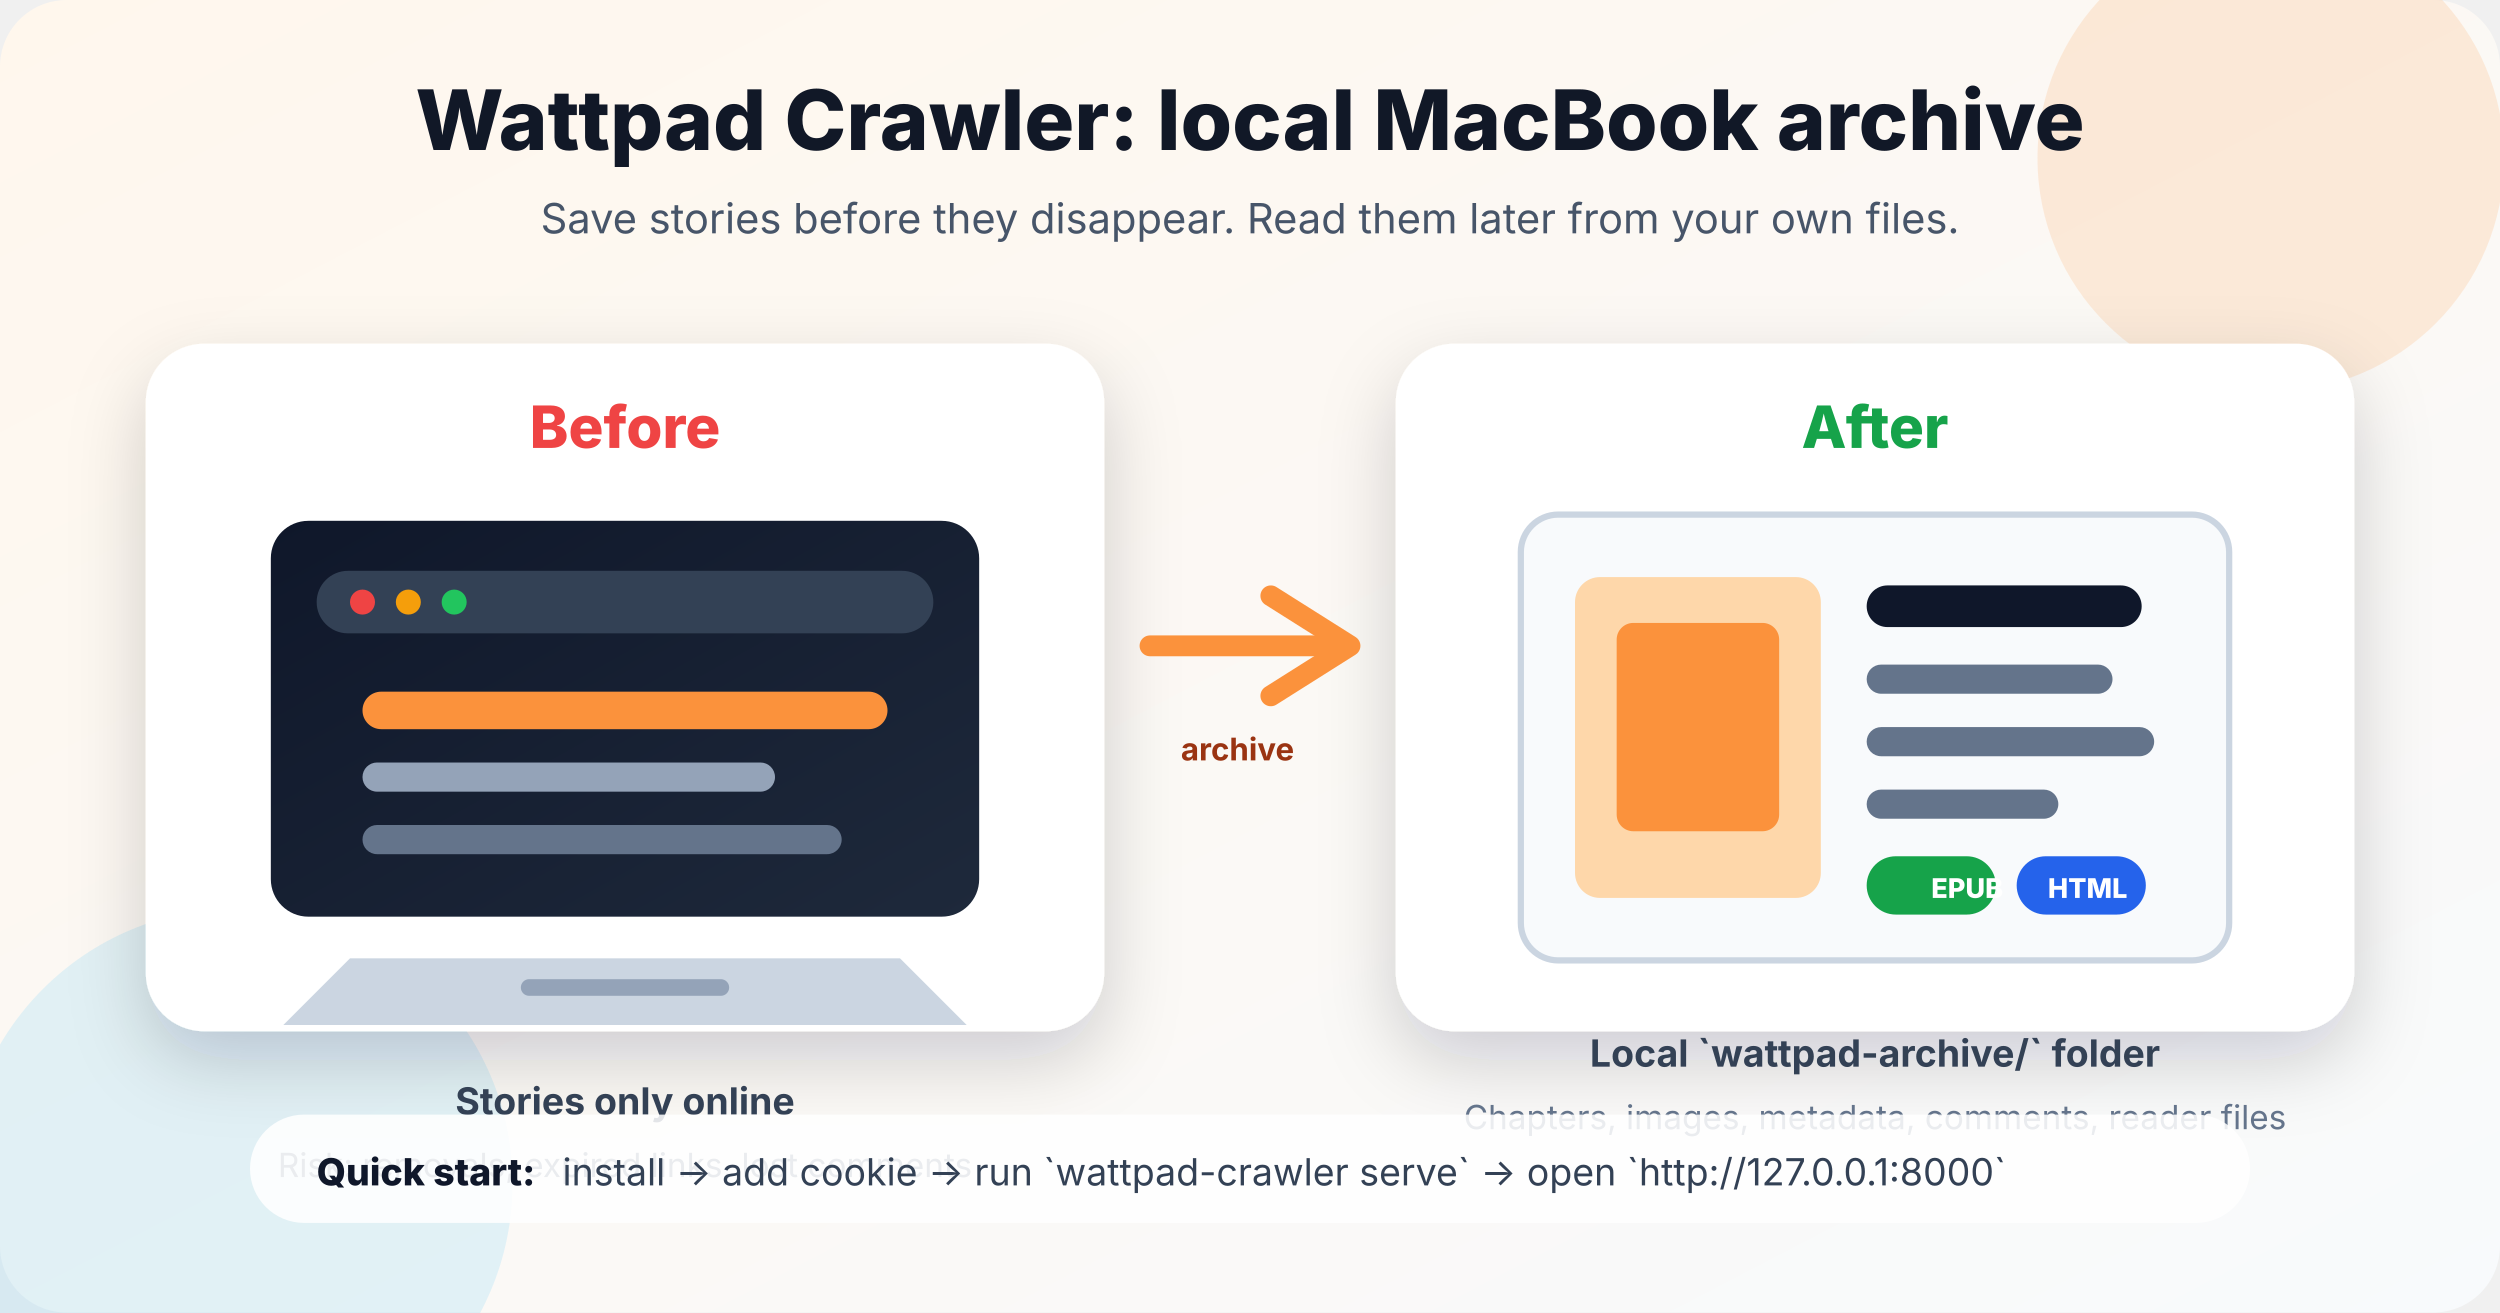
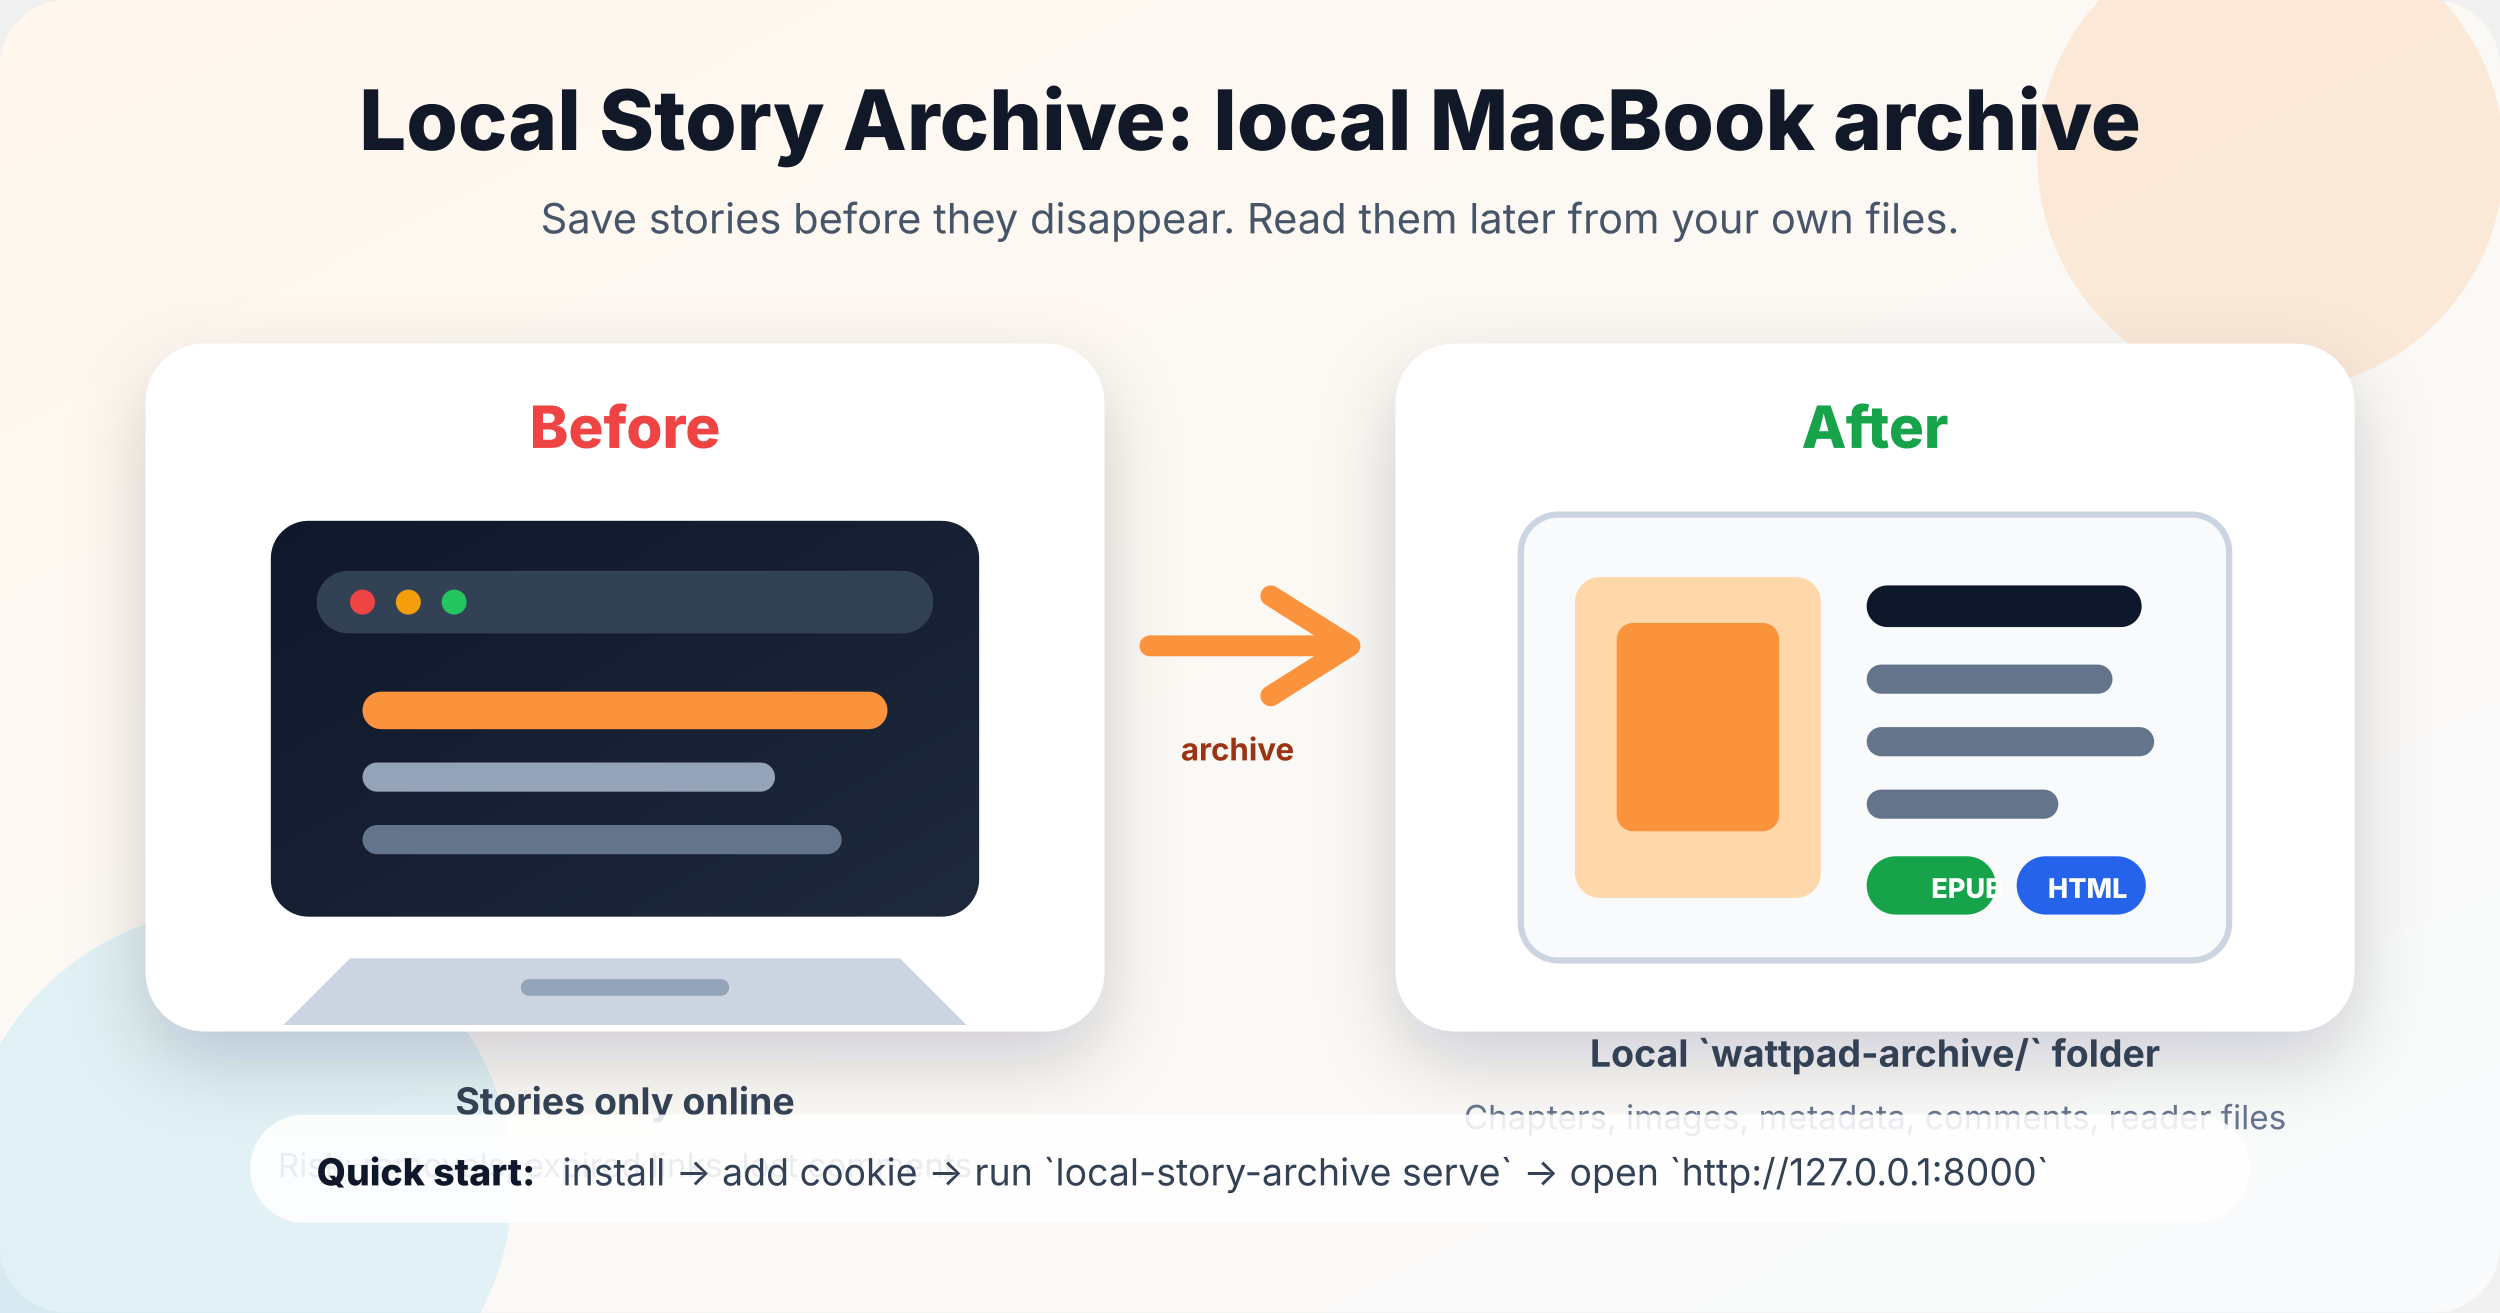
<svg xmlns="http://www.w3.org/2000/svg" width="1200" height="630" viewBox="0 0 1200 630" role="img" aria-labelledby="title desc">
  <defs>
    <linearGradient id="bg" x1="0" x2="1" y1="0" y2="1">
      <stop offset="0" stop-color="#fff7ed" />
      <stop offset="1" stop-color="#f8fafc" />
    </linearGradient>
    <linearGradient id="screen" x1="0" x2="1" y1="0" y2="1">
      <stop offset="0" stop-color="#0f172a" />
      <stop offset="1" stop-color="#1e293b" />
    </linearGradient>
    <filter id="shadow" x="-20%" y="-20%" width="140%" height="140%">
      <feDropShadow dx="0" dy="14" stdDeviation="18" flood-color="#0f172a" flood-opacity="0.18" />
    </filter>
  </defs>
  <rect width="1200" height="630" rx="32" fill="url(#bg)" />
  <circle cx="1090" cy="76" r="112" fill="#fb923c" opacity="0.16" />
  <circle cx="114" cy="568" r="132" fill="#38bdf8" opacity="0.14" />
-   <text x="600" y="72" text-anchor="middle" font-family="Inter,Segoe UI,Arial,sans-serif" font-size="40" font-weight="800" fill="#111827">Wattpad Crawler: local MacBook archive</text>
+   <text x="600" y="72" text-anchor="middle" font-family="Inter,Segoe UI,Arial,sans-serif" font-size="40" font-weight="800" fill="#111827">Local Story Archive: local MacBook archive</text>
  <text x="600" y="112" text-anchor="middle" font-family="Inter,Segoe UI,Arial,sans-serif" font-size="20" fill="#475569">Save stories before they disappear. Read them later from your own files.</text>
  <g filter="url(#shadow)">
    <rect x="70" y="165" width="460" height="330" rx="28" fill="#ffffff" />
    <rect x="670" y="165" width="460" height="330" rx="28" fill="#ffffff" />
  </g>
  <text x="300" y="215" text-anchor="middle" font-family="Inter,Segoe UI,Arial,sans-serif" font-size="28" font-weight="800" fill="#ef4444">Before</text>
  <text x="900" y="215" text-anchor="middle" font-family="Inter,Segoe UI,Arial,sans-serif" font-size="28" font-weight="800" fill="#16a34a">After</text>
  <g transform="translate(130 250)">
    <rect x="0" y="0" width="340" height="190" rx="18" fill="url(#screen)" />
    <rect x="22" y="24" width="296" height="30" rx="15" fill="#334155" />
    <circle cx="44" cy="39" r="6" fill="#ef4444" />
    <circle cx="66" cy="39" r="6" fill="#f59e0b" />
    <circle cx="88" cy="39" r="6" fill="#22c55e" />
    <rect x="44" y="82" width="252" height="18" rx="9" fill="#fb923c" />
    <rect x="44" y="116" width="198" height="14" rx="7" fill="#94a3b8" />
    <rect x="44" y="146" width="230" height="14" rx="7" fill="#64748b" />
    <path d="M38 210h264l32 32H6z" fill="#cbd5e1" />
    <rect x="120" y="220" width="100" height="8" rx="4" fill="#94a3b8" />
    <text x="170" y="285" text-anchor="middle" font-family="Inter,Segoe UI,Arial,sans-serif" font-size="18" font-weight="700" fill="#334155">Stories only online</text>
    <text x="170" y="315" text-anchor="middle" font-family="Inter,Segoe UI,Arial,sans-serif" font-size="16" fill="#64748b">Risk: removals, expired links, lost comments</text>
  </g>
  <g transform="translate(552 310)">
    <path d="M0 0h84" stroke="#fb923c" stroke-width="10" stroke-linecap="round" />
    <path d="M58 -24l38 24-38 24" fill="none" stroke="#fb923c" stroke-width="10" stroke-linecap="round" stroke-linejoin="round" />
    <text x="42" y="55" text-anchor="middle" font-family="Inter,Segoe UI,Arial,sans-serif" font-size="15" font-weight="700" fill="#9a3412">archive</text>
  </g>
  <g transform="translate(730 247)">
    <rect x="0" y="0" width="340" height="214" rx="18" fill="#f8fafc" stroke="#cbd5e1" stroke-width="3" />
    <rect x="26" y="30" width="118" height="154" rx="12" fill="#fed7aa" />
    <rect x="46" y="52" width="78" height="100" rx="8" fill="#fb923c" />
    <rect x="166" y="34" width="132" height="20" rx="10" fill="#0f172a" />
    <rect x="166" y="72" width="118" height="14" rx="7" fill="#64748b" />
    <rect x="166" y="102" width="138" height="14" rx="7" fill="#64748b" />
    <rect x="166" y="132" width="92" height="14" rx="7" fill="#64748b" />
    <rect x="166" y="164" width="62" height="28" rx="14" fill="#16a34a" />
    <rect x="238" y="164" width="62" height="28" rx="14" fill="#2563eb" />
    <text x="197" y="184" font-family="Inter,Segoe UI,Arial,sans-serif" font-size="13" font-weight="800" fill="#ffffff">EPUB</text>
    <text x="253" y="184" font-family="Inter,Segoe UI,Arial,sans-serif" font-size="13" font-weight="800" fill="#ffffff">HTML</text>
    <text x="170" y="265" text-anchor="middle" font-family="Inter,Segoe UI,Arial,sans-serif" font-size="18" font-weight="700" fill="#334155">Local `wattpad-archive/` folder</text>
    <text x="170" y="295" text-anchor="middle" font-family="Inter,Segoe UI,Arial,sans-serif" font-size="16" fill="#64748b">Chapters, images, metadata, comments, reader files</text>
  </g>
  <g transform="translate(120 535)" font-family="Inter,Segoe UI,Arial,sans-serif" font-size="18" fill="#334155">
    <rect x="0" y="0" width="960" height="52" rx="26" fill="#ffffff" opacity="0.86" />
    <text x="32" y="34" font-weight="800" fill="#0f172a">Quick start:</text>
-     <text x="150" y="34">install → add cookie → run `wattpad-crawler serve` → open `http://127.0.0.1:8000`</text>
+     <text x="150" y="34">install → add cookie → run `local-story-archive serve` → open `http://127.0.0.1:8000`</text>
  </g>
</svg>
